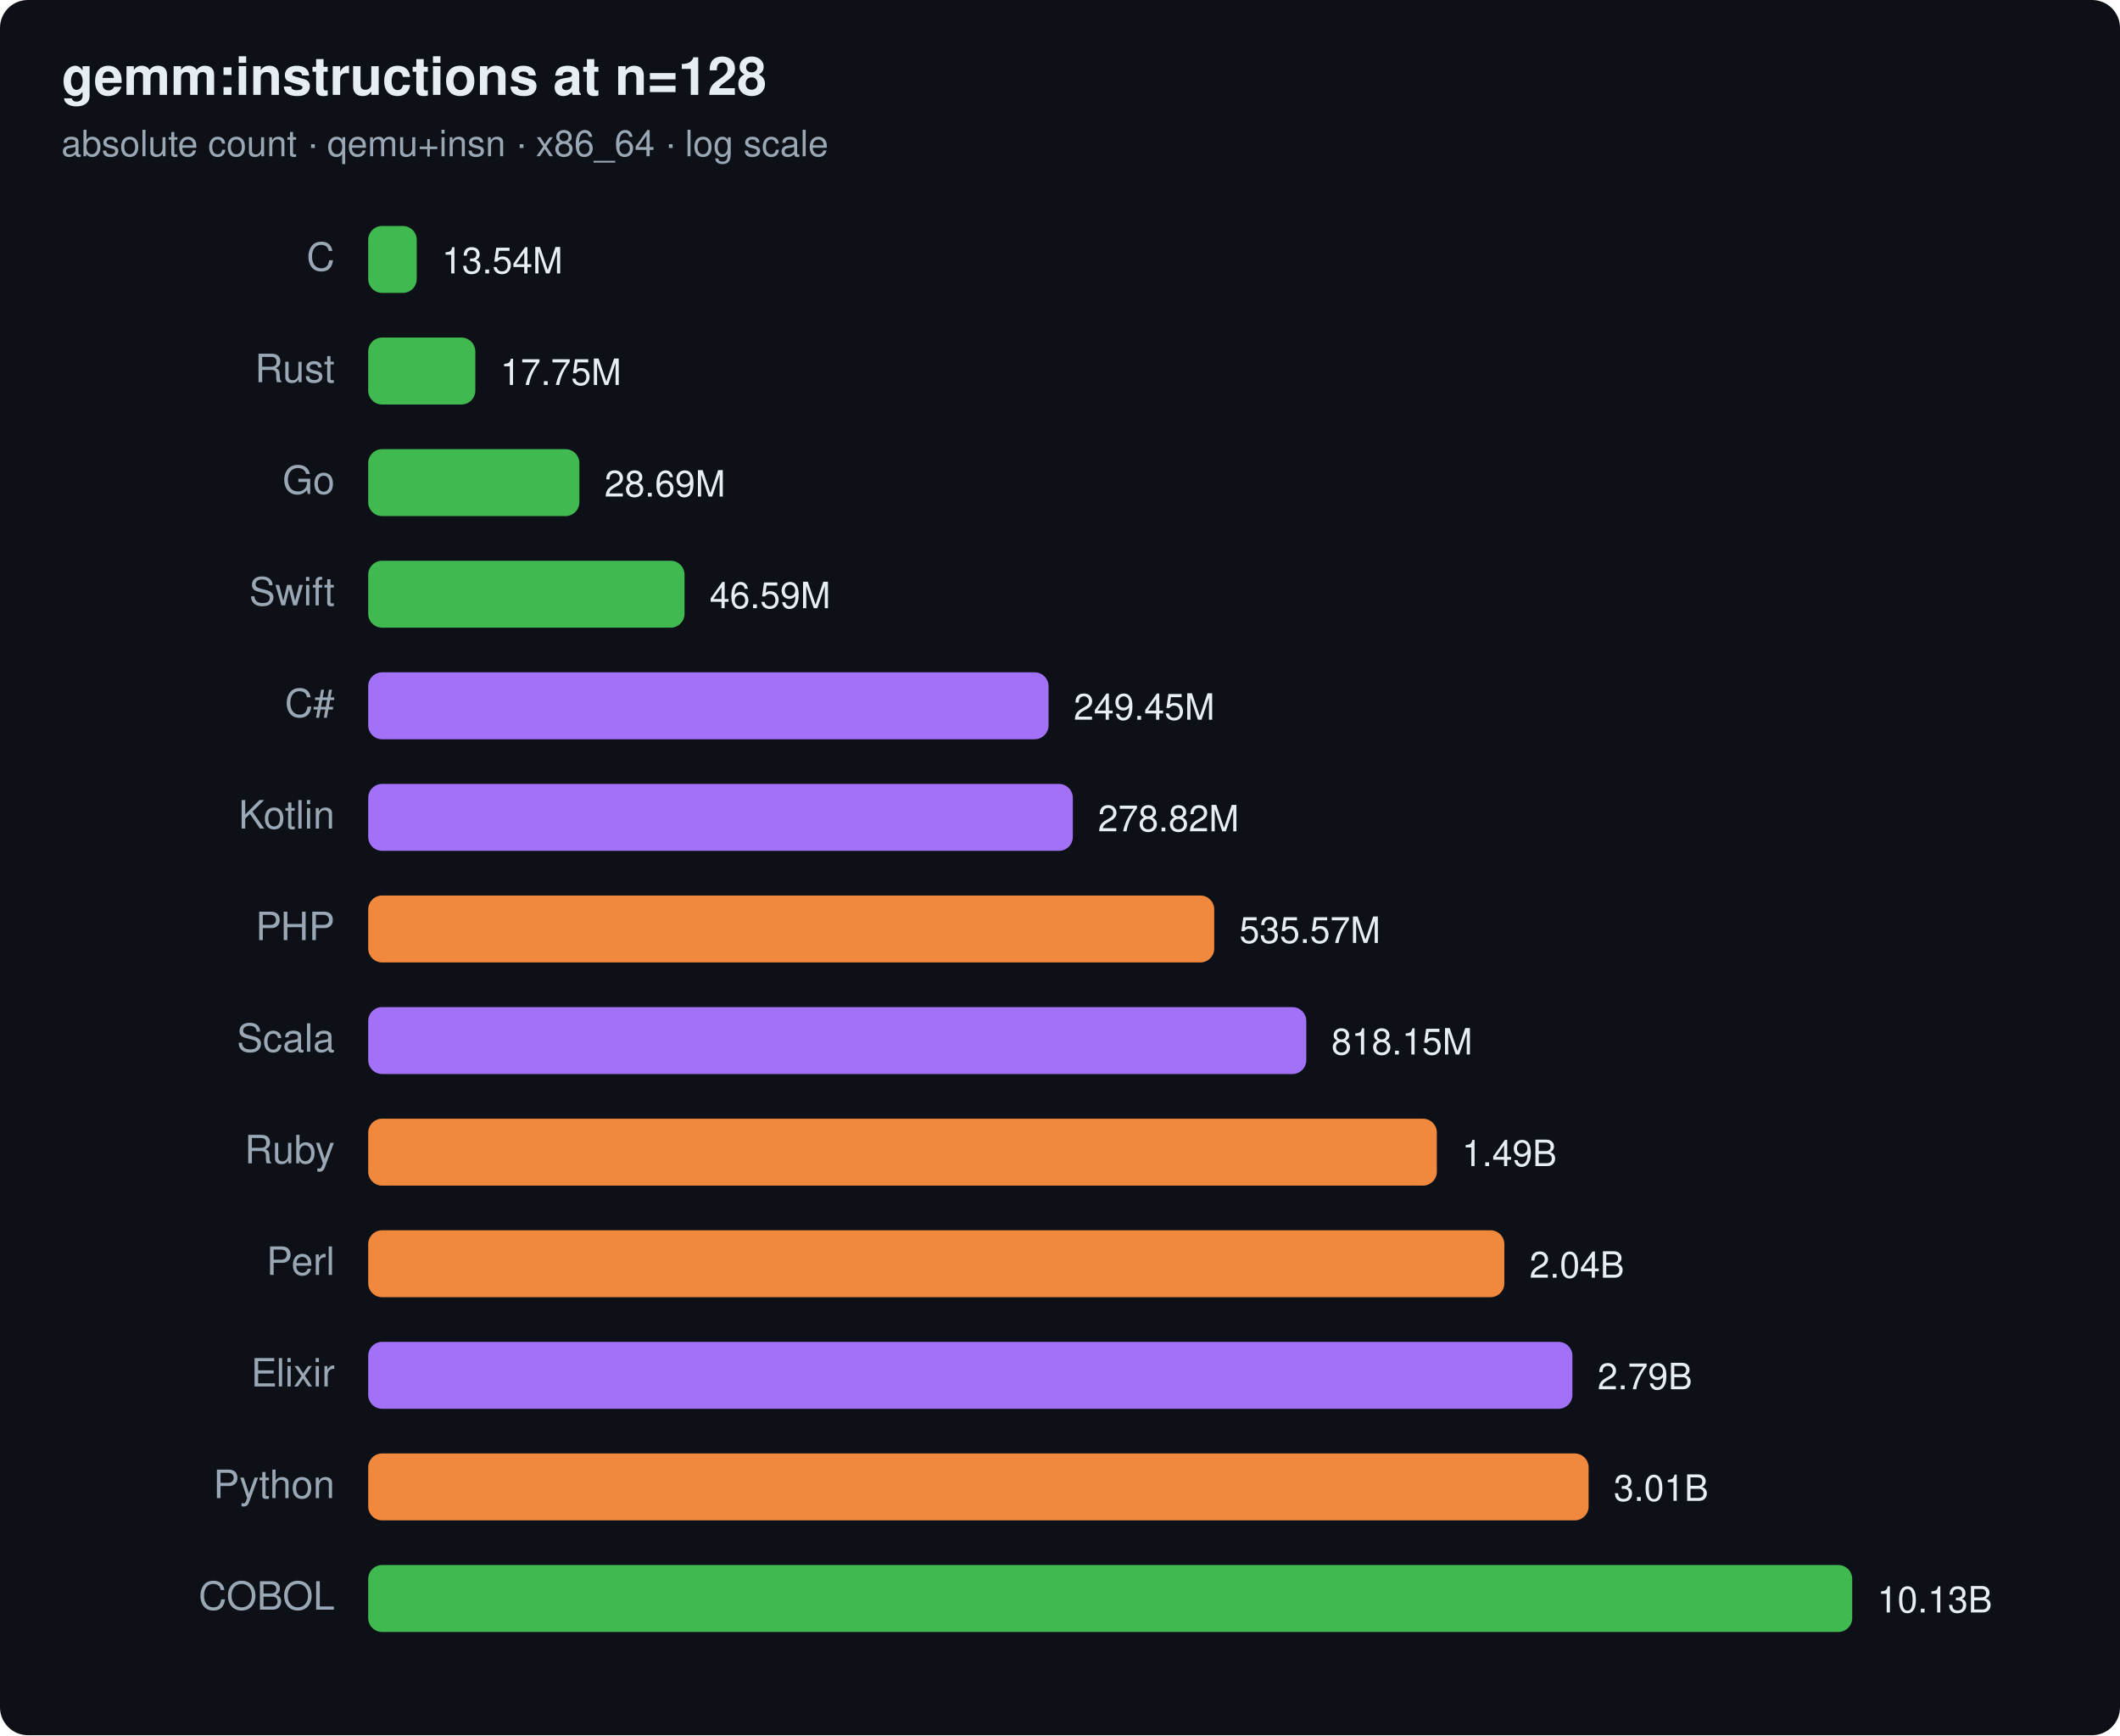
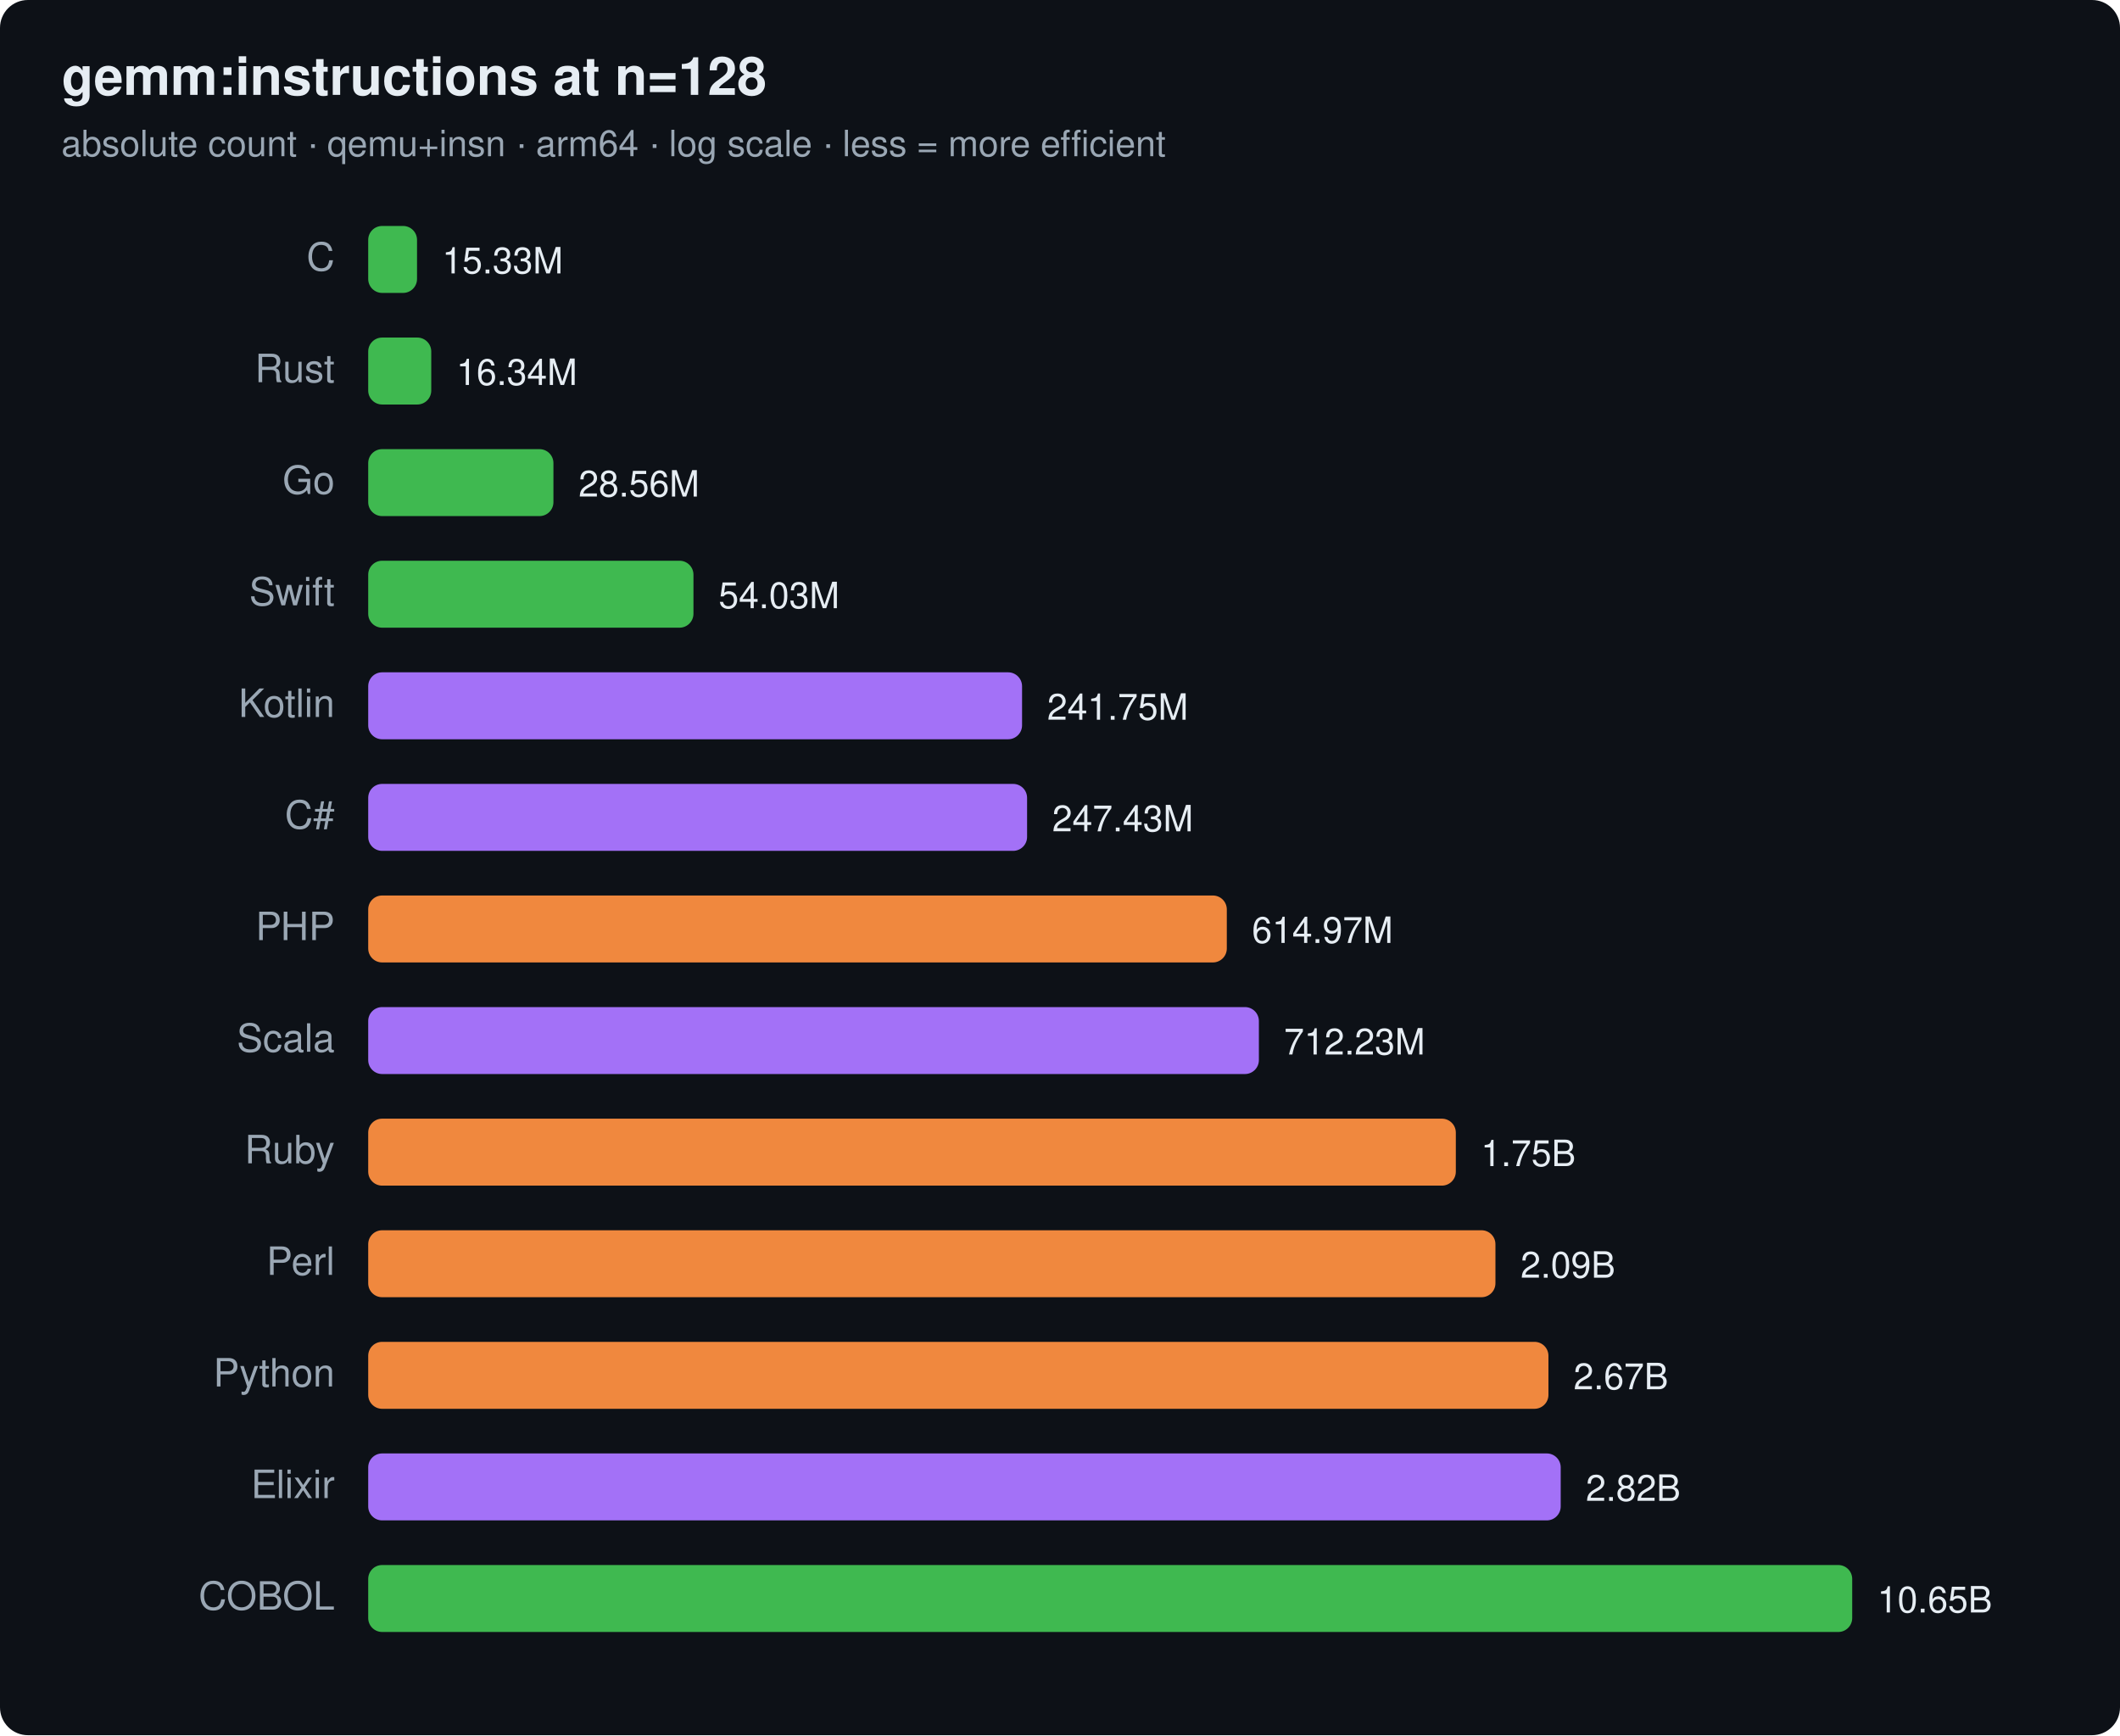
<svg xmlns="http://www.w3.org/2000/svg" width="760" height="622" viewBox="0 0 760 622" font-family="ui-sans-serif,system-ui,Segoe UI,Helvetica,Arial">
  <rect width="760" height="622" rx="10" fill="#0d1117" />
  <text x="22" y="34" font-size="19" font-weight="700" fill="#e6edf3">gemm:instructions at n=128</text>
-   <text x="22" y="56" font-size="13" fill="#9aa7b4">absolute count · qemu+insn · x86_64 · log scale</text>
+   <text x="22" y="56" font-size="13" fill="#9aa7b4">absolute count · qemu+insn · arm64 · log scale · less = more efficient</text>
  <text x="120" y="97" text-anchor="end" font-size="14" fill="#9aa7b4">C</text>
-   <rect x="132" y="81" width="17.4" height="24" rx="5" fill="#3fb950" />
-   <text x="158.4" y="98" font-size="13" fill="#e6edf3">13.54M</text>
+   <rect x="132" y="81" width="17.5" height="24" rx="5" fill="#3fb950" />
+   <text x="158.5" y="98" font-size="13" fill="#e6edf3">15.33M</text>
  <text x="120" y="137" text-anchor="end" font-size="14" fill="#9aa7b4">Rust</text>
-   <rect x="132" y="121" width="38.4" height="24" rx="5" fill="#3fb950" />
-   <text x="179.4" y="138" font-size="13" fill="#e6edf3">17.75M</text>
+   <rect x="132" y="121" width="22.6" height="24" rx="5" fill="#3fb950" />
+   <text x="163.6" y="138" font-size="13" fill="#e6edf3">16.34M</text>
  <text x="120" y="177" text-anchor="end" font-size="14" fill="#9aa7b4">Go</text>
-   <rect x="132" y="161" width="75.7" height="24" rx="5" fill="#3fb950" />
-   <text x="216.7" y="178" font-size="13" fill="#e6edf3">28.69M</text>
+   <rect x="132" y="161" width="66.4" height="24" rx="5" fill="#3fb950" />
+   <text x="207.4" y="178" font-size="13" fill="#e6edf3">28.56M</text>
  <text x="120" y="217" text-anchor="end" font-size="14" fill="#9aa7b4">Swift</text>
-   <rect x="132" y="201" width="113.4" height="24" rx="5" fill="#3fb950" />
-   <text x="254.4" y="218" font-size="13" fill="#e6edf3">46.59M</text>
-   <text x="120" y="257" text-anchor="end" font-size="14" fill="#9aa7b4">C#</text>
-   <rect x="132" y="241" width="243.9" height="24" rx="5" fill="#a371f7" />
-   <text x="384.9" y="258" font-size="13" fill="#e6edf3">249.45M</text>
-   <text x="120" y="297" text-anchor="end" font-size="14" fill="#9aa7b4">Kotlin</text>
-   <rect x="132" y="281" width="252.6" height="24" rx="5" fill="#a371f7" />
-   <text x="393.6" y="298" font-size="13" fill="#e6edf3">278.82M</text>
+   <rect x="132" y="201" width="116.6" height="24" rx="5" fill="#3fb950" />
+   <text x="257.6" y="218" font-size="13" fill="#e6edf3">54.03M</text>
+   <text x="120" y="257" text-anchor="end" font-size="14" fill="#9aa7b4">Kotlin</text>
+   <rect x="132" y="241" width="234.4" height="24" rx="5" fill="#a371f7" />
+   <text x="375.4" y="258" font-size="13" fill="#e6edf3">241.75M</text>
+   <text x="120" y="297" text-anchor="end" font-size="14" fill="#9aa7b4">C#</text>
+   <rect x="132" y="281" width="236.2" height="24" rx="5" fill="#a371f7" />
+   <text x="377.2" y="298" font-size="13" fill="#e6edf3">247.43M</text>
  <text x="120" y="337" text-anchor="end" font-size="14" fill="#9aa7b4">PHP</text>
-   <rect x="132" y="321" width="303.3" height="24" rx="5" fill="#f0883e" />
-   <text x="444.3" y="338" font-size="13" fill="#e6edf3">535.57M</text>
+   <rect x="132" y="321" width="307.8" height="24" rx="5" fill="#f0883e" />
+   <text x="448.8" y="338" font-size="13" fill="#e6edf3">614.97M</text>
  <text x="120" y="377" text-anchor="end" font-size="14" fill="#9aa7b4">Scala</text>
-   <rect x="132" y="361" width="336.3" height="24" rx="5" fill="#a371f7" />
-   <text x="477.3" y="378" font-size="13" fill="#e6edf3">818.15M</text>
+   <rect x="132" y="361" width="319.3" height="24" rx="5" fill="#a371f7" />
+   <text x="460.3" y="378" font-size="13" fill="#e6edf3">712.23M</text>
  <text x="120" y="417" text-anchor="end" font-size="14" fill="#9aa7b4">Ruby</text>
-   <rect x="132" y="401" width="383.1" height="24" rx="5" fill="#f0883e" />
-   <text x="524.1" y="418" font-size="13" fill="#e6edf3">1.49B</text>
+   <rect x="132" y="401" width="389.9" height="24" rx="5" fill="#f0883e" />
+   <text x="530.9" y="418" font-size="13" fill="#e6edf3">1.75B</text>
  <text x="120" y="457" text-anchor="end" font-size="14" fill="#9aa7b4">Perl</text>
-   <rect x="132" y="441" width="407.3" height="24" rx="5" fill="#f0883e" />
-   <text x="548.3" y="458" font-size="13" fill="#e6edf3">2.04B</text>
-   <text x="120" y="497" text-anchor="end" font-size="14" fill="#9aa7b4">Elixir</text>
-   <rect x="132" y="481" width="431.7" height="24" rx="5" fill="#a371f7" />
-   <text x="572.7" y="498" font-size="13" fill="#e6edf3">2.79B</text>
-   <text x="120" y="537" text-anchor="end" font-size="14" fill="#9aa7b4">Python</text>
-   <rect x="132" y="521" width="437.5" height="24" rx="5" fill="#f0883e" />
-   <text x="578.5" y="538" font-size="13" fill="#e6edf3">3.01B</text>
+   <rect x="132" y="441" width="404.1" height="24" rx="5" fill="#f0883e" />
+   <text x="545.1" y="458" font-size="13" fill="#e6edf3">2.09B</text>
+   <text x="120" y="497" text-anchor="end" font-size="14" fill="#9aa7b4">Python</text>
+   <rect x="132" y="481" width="423.1" height="24" rx="5" fill="#f0883e" />
+   <text x="564.1" y="498" font-size="13" fill="#e6edf3">2.67B</text>
+   <text x="120" y="537" text-anchor="end" font-size="14" fill="#9aa7b4">Elixir</text>
+   <rect x="132" y="521" width="427.5" height="24" rx="5" fill="#a371f7" />
+   <text x="568.5" y="538" font-size="13" fill="#e6edf3">2.82B</text>
  <text x="120" y="577" text-anchor="end" font-size="14" fill="#9aa7b4">COBOL</text>
  <rect x="132" y="561" width="532.0" height="24" rx="5" fill="#3fb950" />
-   <text x="673.0" y="578" font-size="13" fill="#e6edf3">10.13B</text>
+   <text x="673.0" y="578" font-size="13" fill="#e6edf3">10.65B</text>
</svg>
